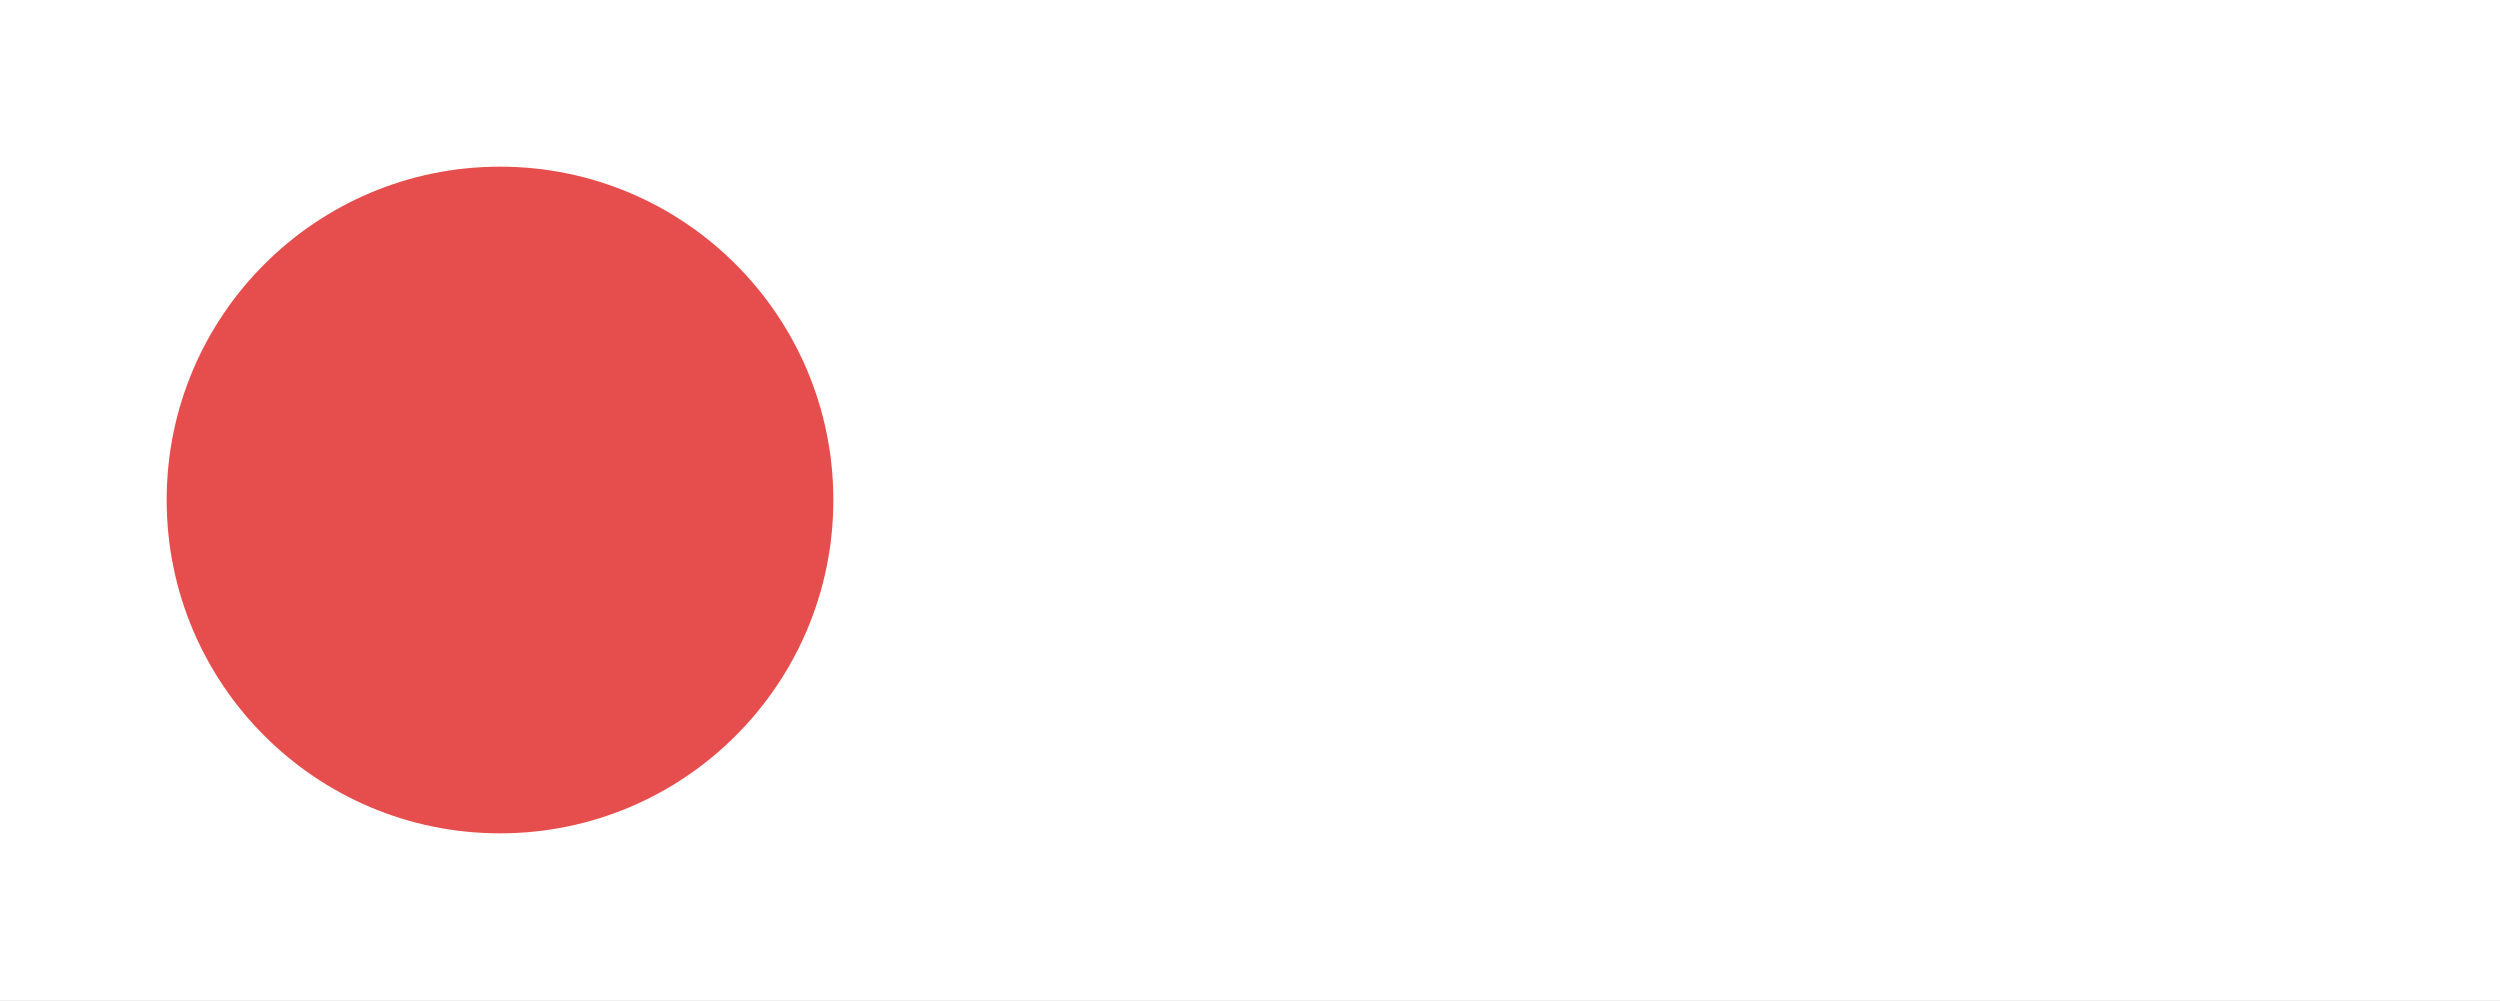
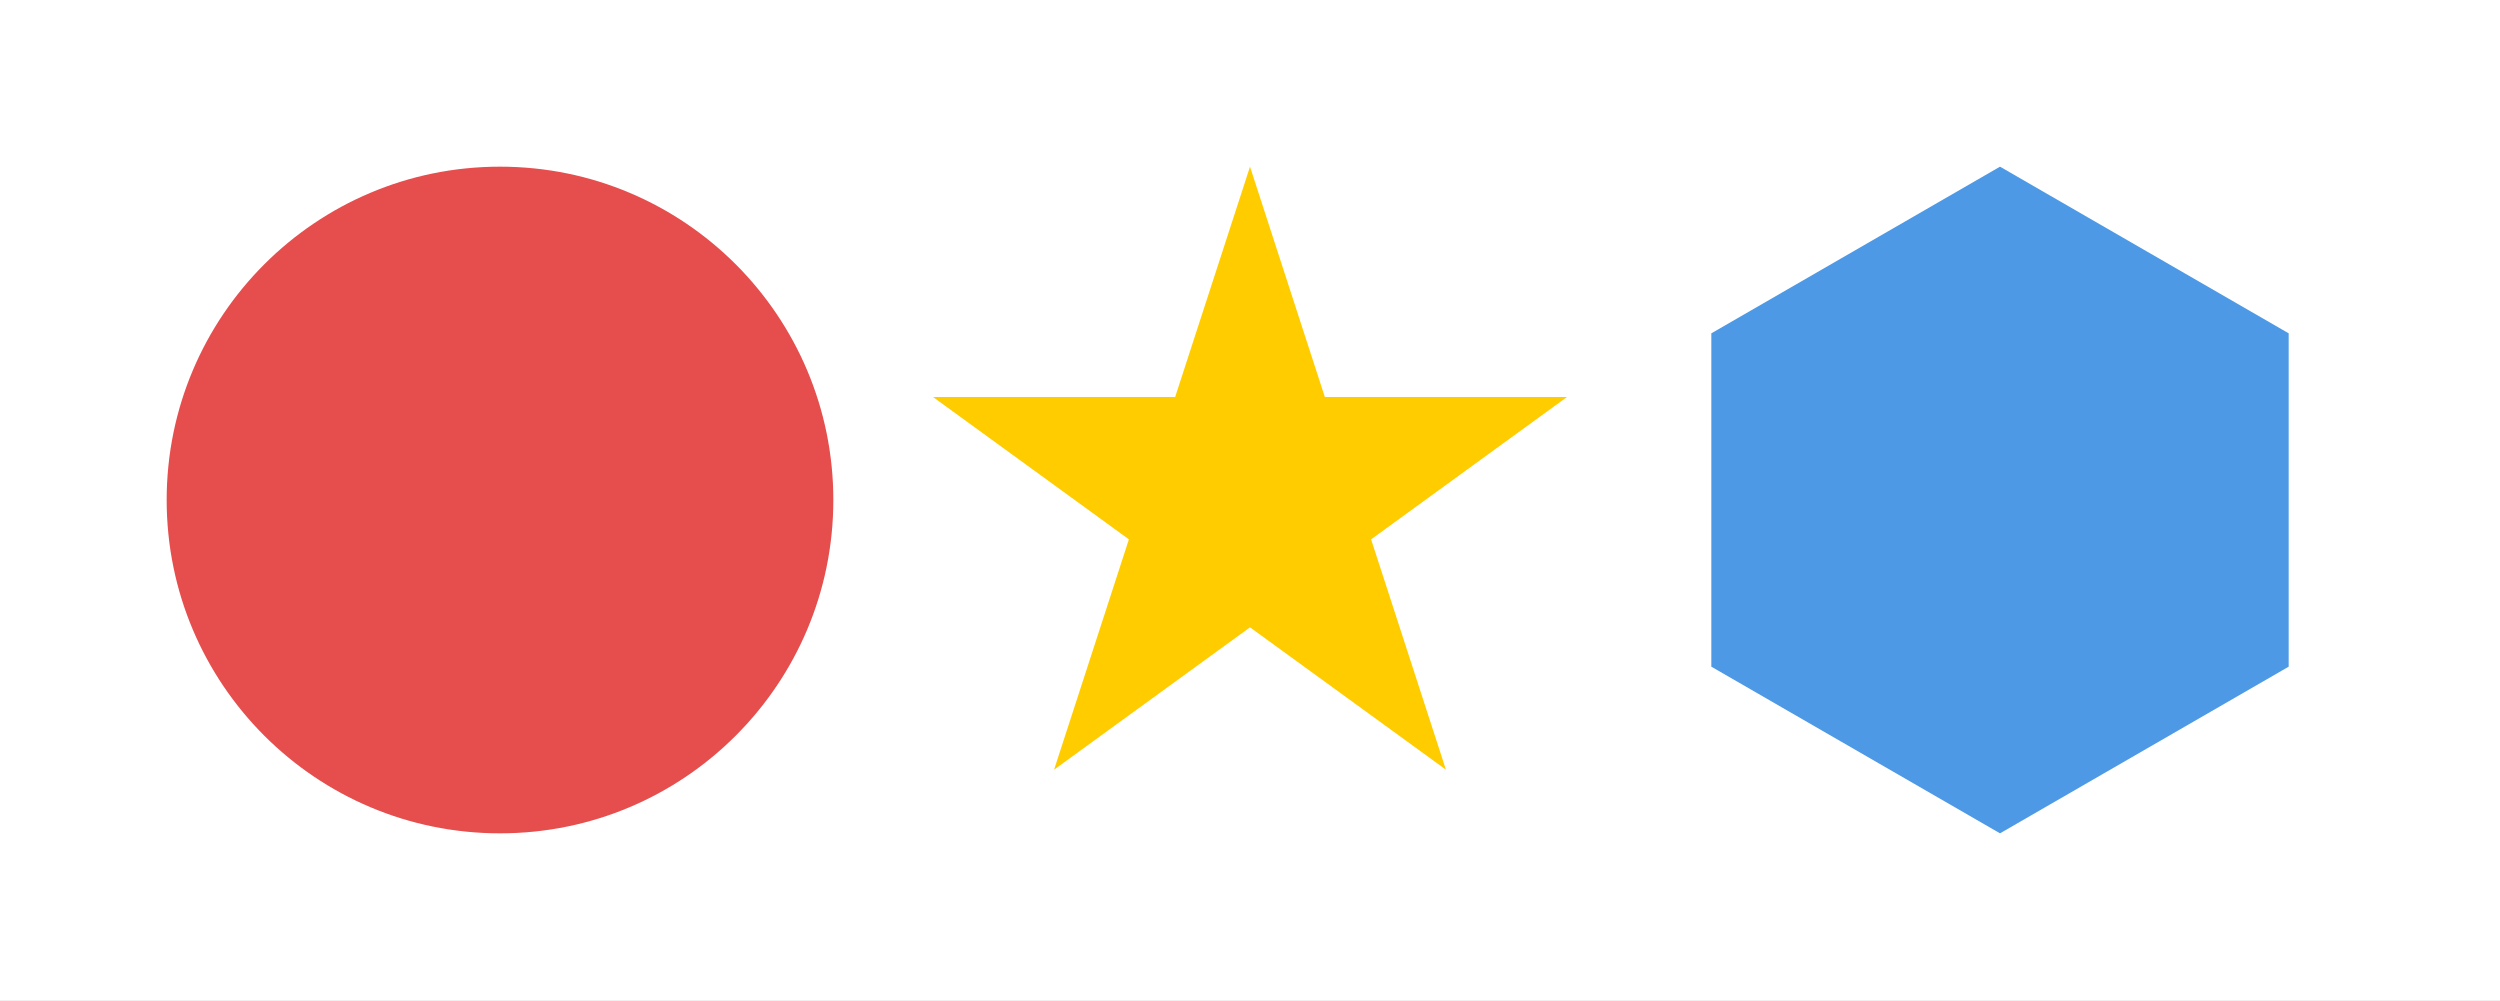
<svg xmlns="http://www.w3.org/2000/svg" width="300" height="120" viewBox="0 0 300 120" fill="none">
  <rect width="300" height="120" fill="white" />
  <circle cx="60" cy="60" r="40" fill="#E64D4D" />
+   <path d="M150 20L158.981 47.638L188.042 47.639L164.532 64.722L173.511 92.361L150 75.28L126.489 92.361L135.468 64.722L111.958 47.639L141.019 47.638L150 20Z" fill="#FFCC00" />
+   <path d="M240 20L274.641 40V80L240 100L205.359 80V40L240 20Z" fill="#4D99E6" />
</svg>
